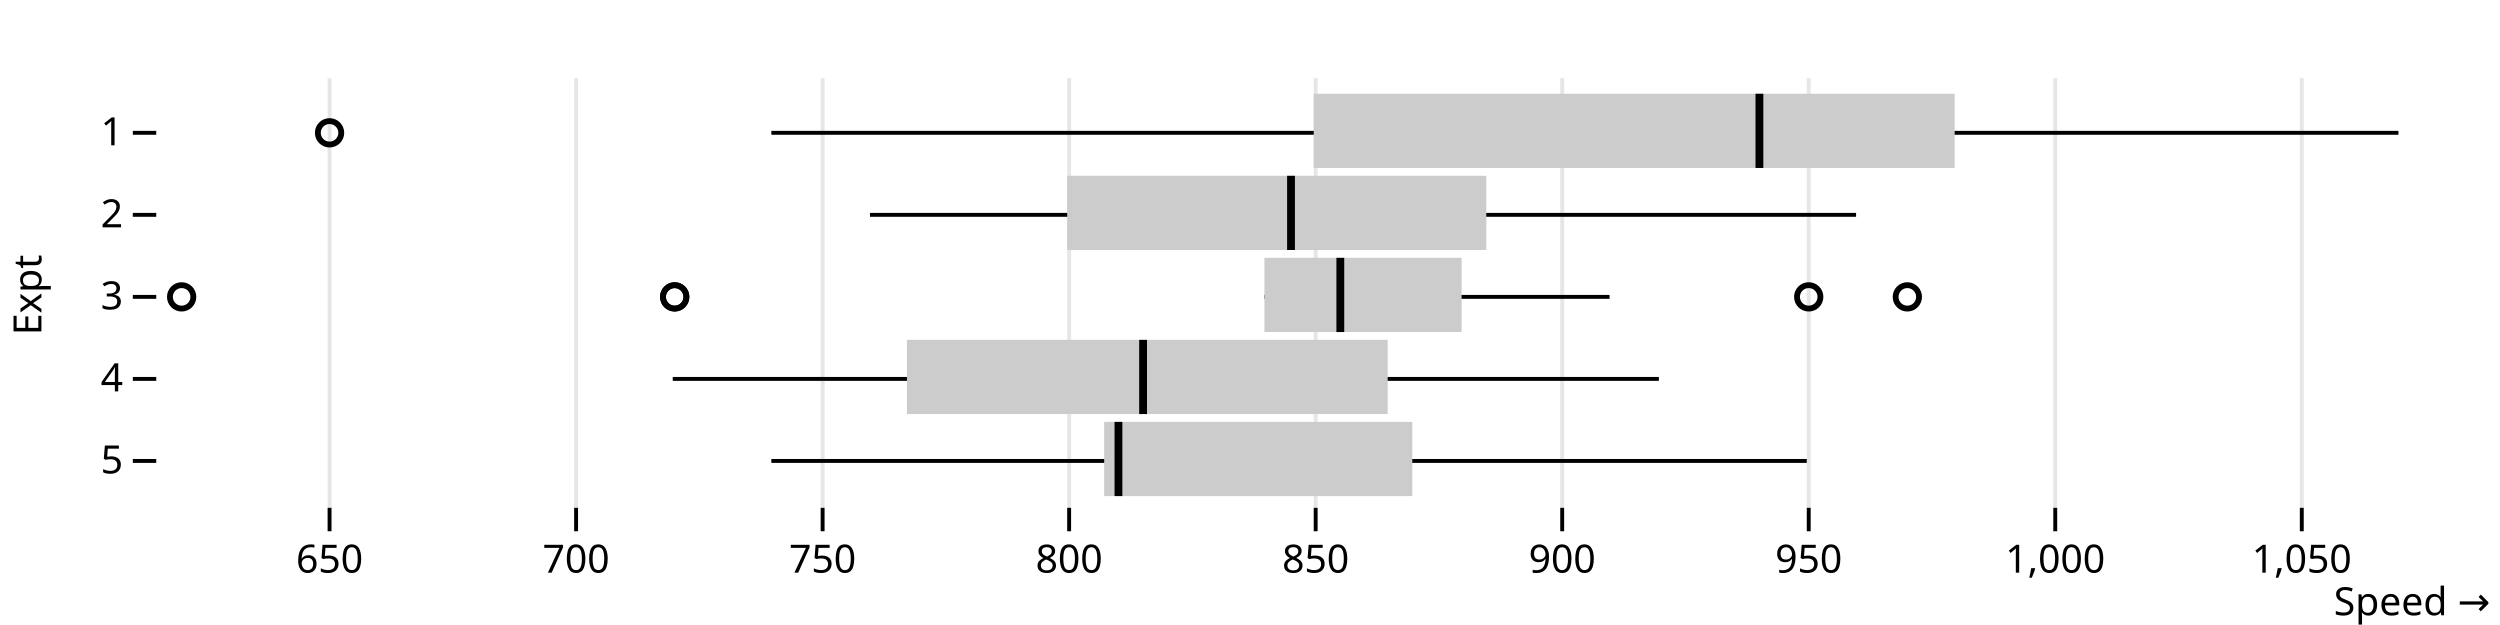
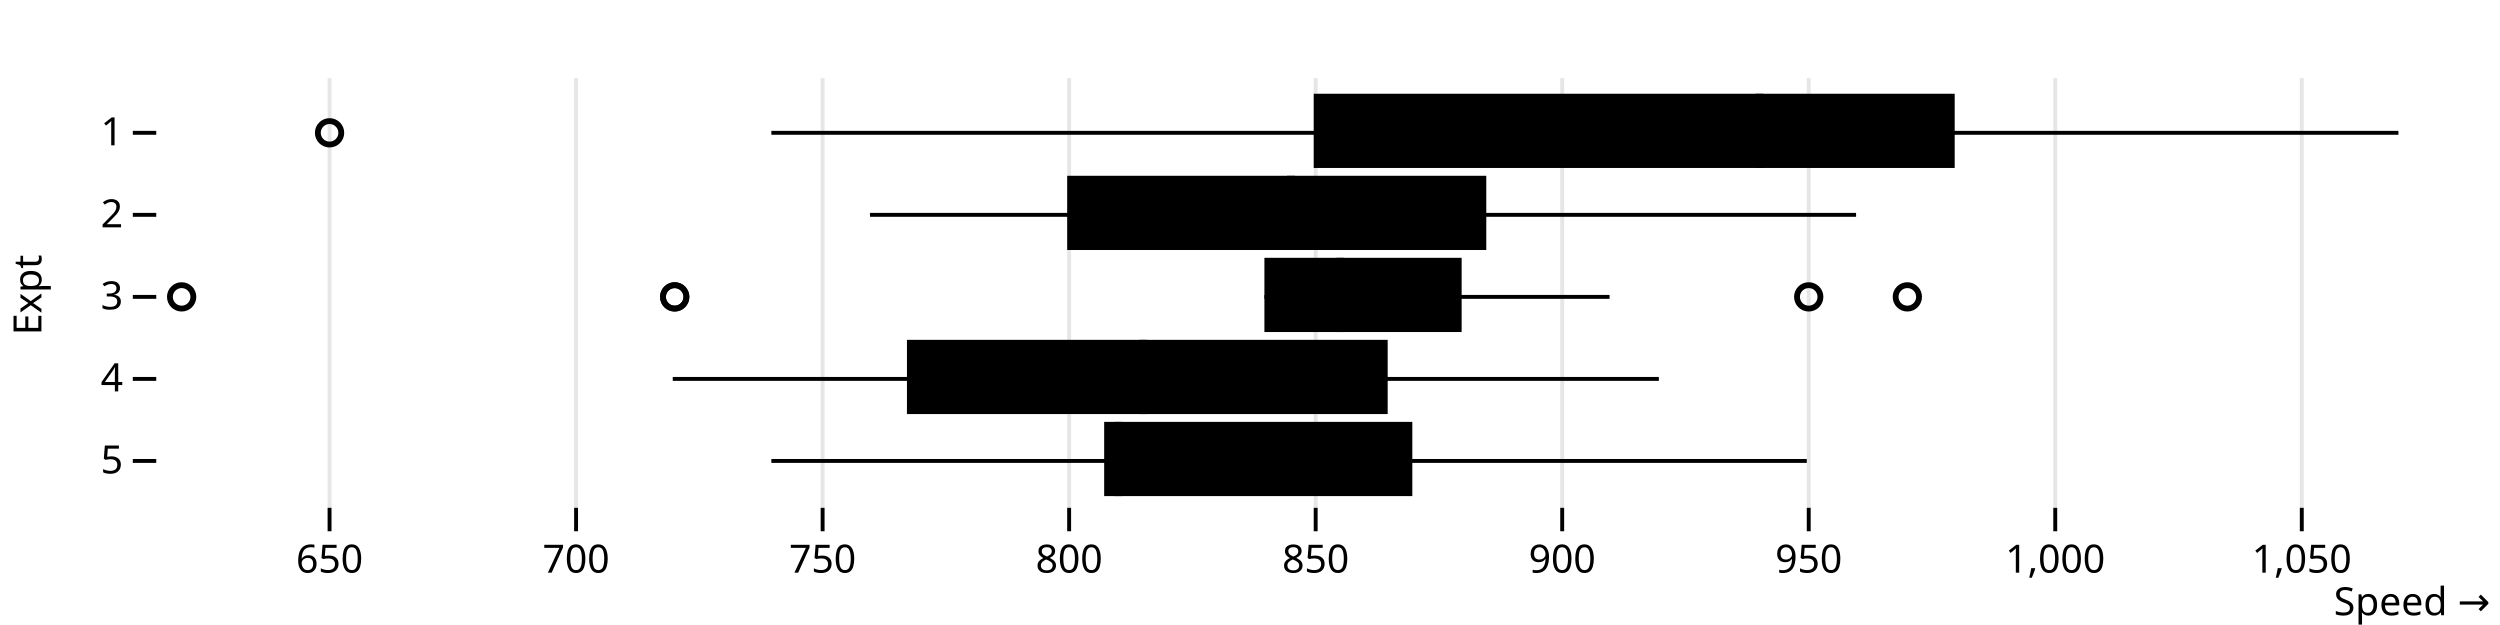
<svg xmlns="http://www.w3.org/2000/svg" class="plot" fill="currentColor" font-family="system-ui, sans-serif" font-size="10" text-anchor="middle" width="640" height="160" viewBox="0 0 640 160">
  <style>
    :where(.plot) {
      --plot-background: white;
      display: block;
      height: auto;
      height: intrinsic;
      max-width: 100%;
    }

    :where(.plot text),
    :where(.plot tspan) {
      white-space: pre;
    }
  </style>
  <g aria-label="y-axis tick" aria-hidden="true" fill="none" stroke="currentColor" transform="translate(0,10)">
    <path transform="translate(40,24)" d="M0,0L-6,0" />
    <path transform="translate(40,45)" d="M0,0L-6,0" />
    <path transform="translate(40,66)" d="M0,0L-6,0" />
    <path transform="translate(40,87)" d="M0,0L-6,0" />
    <path transform="translate(40,108)" d="M0,0L-6,0" />
  </g>
  <g aria-label="y-axis tick label" text-anchor="end" transform="translate(-8.5,10)">
    <text transform="translate(40,24)" y="0.32em">1</text>
    <text transform="translate(40,45)" y="0.32em">2</text>
    <text transform="translate(40,66)" y="0.32em">3</text>
    <text transform="translate(40,87)" y="0.32em">4</text>
    <text transform="translate(40,108)" y="0.32em">5</text>
  </g>
  <g aria-label="y-axis label" transform="translate(-36.5,0.5)">
    <text transform="translate(40,75) rotate(-90)" y="0.71em">Expt</text>
  </g>
  <g aria-label="x-grid" aria-hidden="true" stroke="currentColor" stroke-opacity="0.1" transform="translate(0.5,0)">
    <line x1="83.867" x2="83.867" y1="20" y2="130" />
    <line x1="146.978" x2="146.978" y1="20" y2="130" />
    <line x1="210.089" x2="210.089" y1="20" y2="130" />
    <line x1="273.2" x2="273.2" y1="20" y2="130" />
    <line x1="336.311" x2="336.311" y1="20" y2="130" />
    <line x1="399.422" x2="399.422" y1="20" y2="130" />
    <line x1="462.533" x2="462.533" y1="20" y2="130" />
    <line x1="525.644" x2="525.644" y1="20" y2="130" />
    <line x1="588.756" x2="588.756" y1="20" y2="130" />
  </g>
  <g aria-label="x-axis tick" aria-hidden="true" fill="none" stroke="currentColor" transform="translate(0.5,0)">
    <path transform="translate(83.867,130)" d="M0,0L0,6" />
    <path transform="translate(146.978,130)" d="M0,0L0,6" />
    <path transform="translate(210.089,130)" d="M0,0L0,6" />
    <path transform="translate(273.2,130)" d="M0,0L0,6" />
    <path transform="translate(336.311,130)" d="M0,0L0,6" />
    <path transform="translate(399.422,130)" d="M0,0L0,6" />
    <path transform="translate(462.533,130)" d="M0,0L0,6" />
    <path transform="translate(525.644,130)" d="M0,0L0,6" />
    <path transform="translate(588.756,130)" d="M0,0L0,6" />
  </g>
  <g aria-label="x-axis tick label" font-variant="tabular-nums" transform="translate(0.5,9.5)">
    <text transform="translate(83.867,130)" y="0.71em">650</text>
    <text transform="translate(146.978,130)" y="0.71em">700</text>
    <text transform="translate(210.089,130)" y="0.71em">750</text>
    <text transform="translate(273.2,130)" y="0.71em">800</text>
    <text transform="translate(336.311,130)" y="0.71em">850</text>
    <text transform="translate(399.422,130)" y="0.71em">900</text>
    <text transform="translate(462.533,130)" y="0.71em">950</text>
    <text transform="translate(525.644,130)" y="0.71em">1,000</text>
    <text transform="translate(588.756,130)" y="0.71em">1,050</text>
  </g>
  <g aria-label="x-axis label" text-anchor="end" transform="translate(17.5,27.5)">
    <text transform="translate(620,130)">Speed →</text>
  </g>
  <g aria-label="rule" stroke="currentColor" transform="translate(0,10)">
    <line x1="197.467" x2="614" y1="24" y2="24" />
    <line x1="222.711" x2="475.156" y1="45" y2="45" />
    <line x1="323.689" x2="412.044" y1="66" y2="66" />
    <line x1="172.222" x2="424.667" y1="87" y2="87" />
    <line x1="197.467" x2="462.533" y1="108" y2="108" />
  </g>
-   <g aria-label="bar" fill="#ccc">
+   <g aria-label="bar" fill="light-dark(#ccc, #555)">
    <rect x="336.311" y="24" width="164.089" height="19" />
    <rect x="273.2" y="45" width="107.289" height="19" />
    <rect x="323.689" y="66" width="50.489" height="19" />
    <rect x="232.178" y="87" width="123.067" height="19" />
    <rect x="282.667" y="108" width="78.889" height="19" />
  </g>
  <g aria-label="tick" stroke="currentColor" stroke-width="2" transform="translate(0.5,0)">
    <line x1="449.911" x2="449.911" y1="24" y2="43" />
    <line x1="330" x2="330" y1="45" y2="64" />
    <line x1="342.622" x2="342.622" y1="66" y2="85" />
    <line x1="292.133" x2="292.133" y1="87" y2="106" />
    <line x1="285.822" x2="285.822" y1="108" y2="127" />
  </g>
  <g aria-label="dot" fill="none" stroke="currentColor" stroke-width="1.5" transform="translate(0.5,10)">
    <circle cx="83.867" cy="24" r="3" />
    <circle cx="172.222" cy="66" r="3" />
    <circle cx="172.222" cy="66" r="3" />
    <circle cx="46" cy="66" r="3" />
    <circle cx="487.778" cy="66" r="3" />
    <circle cx="462.533" cy="66" r="3" />
  </g>
</svg>
